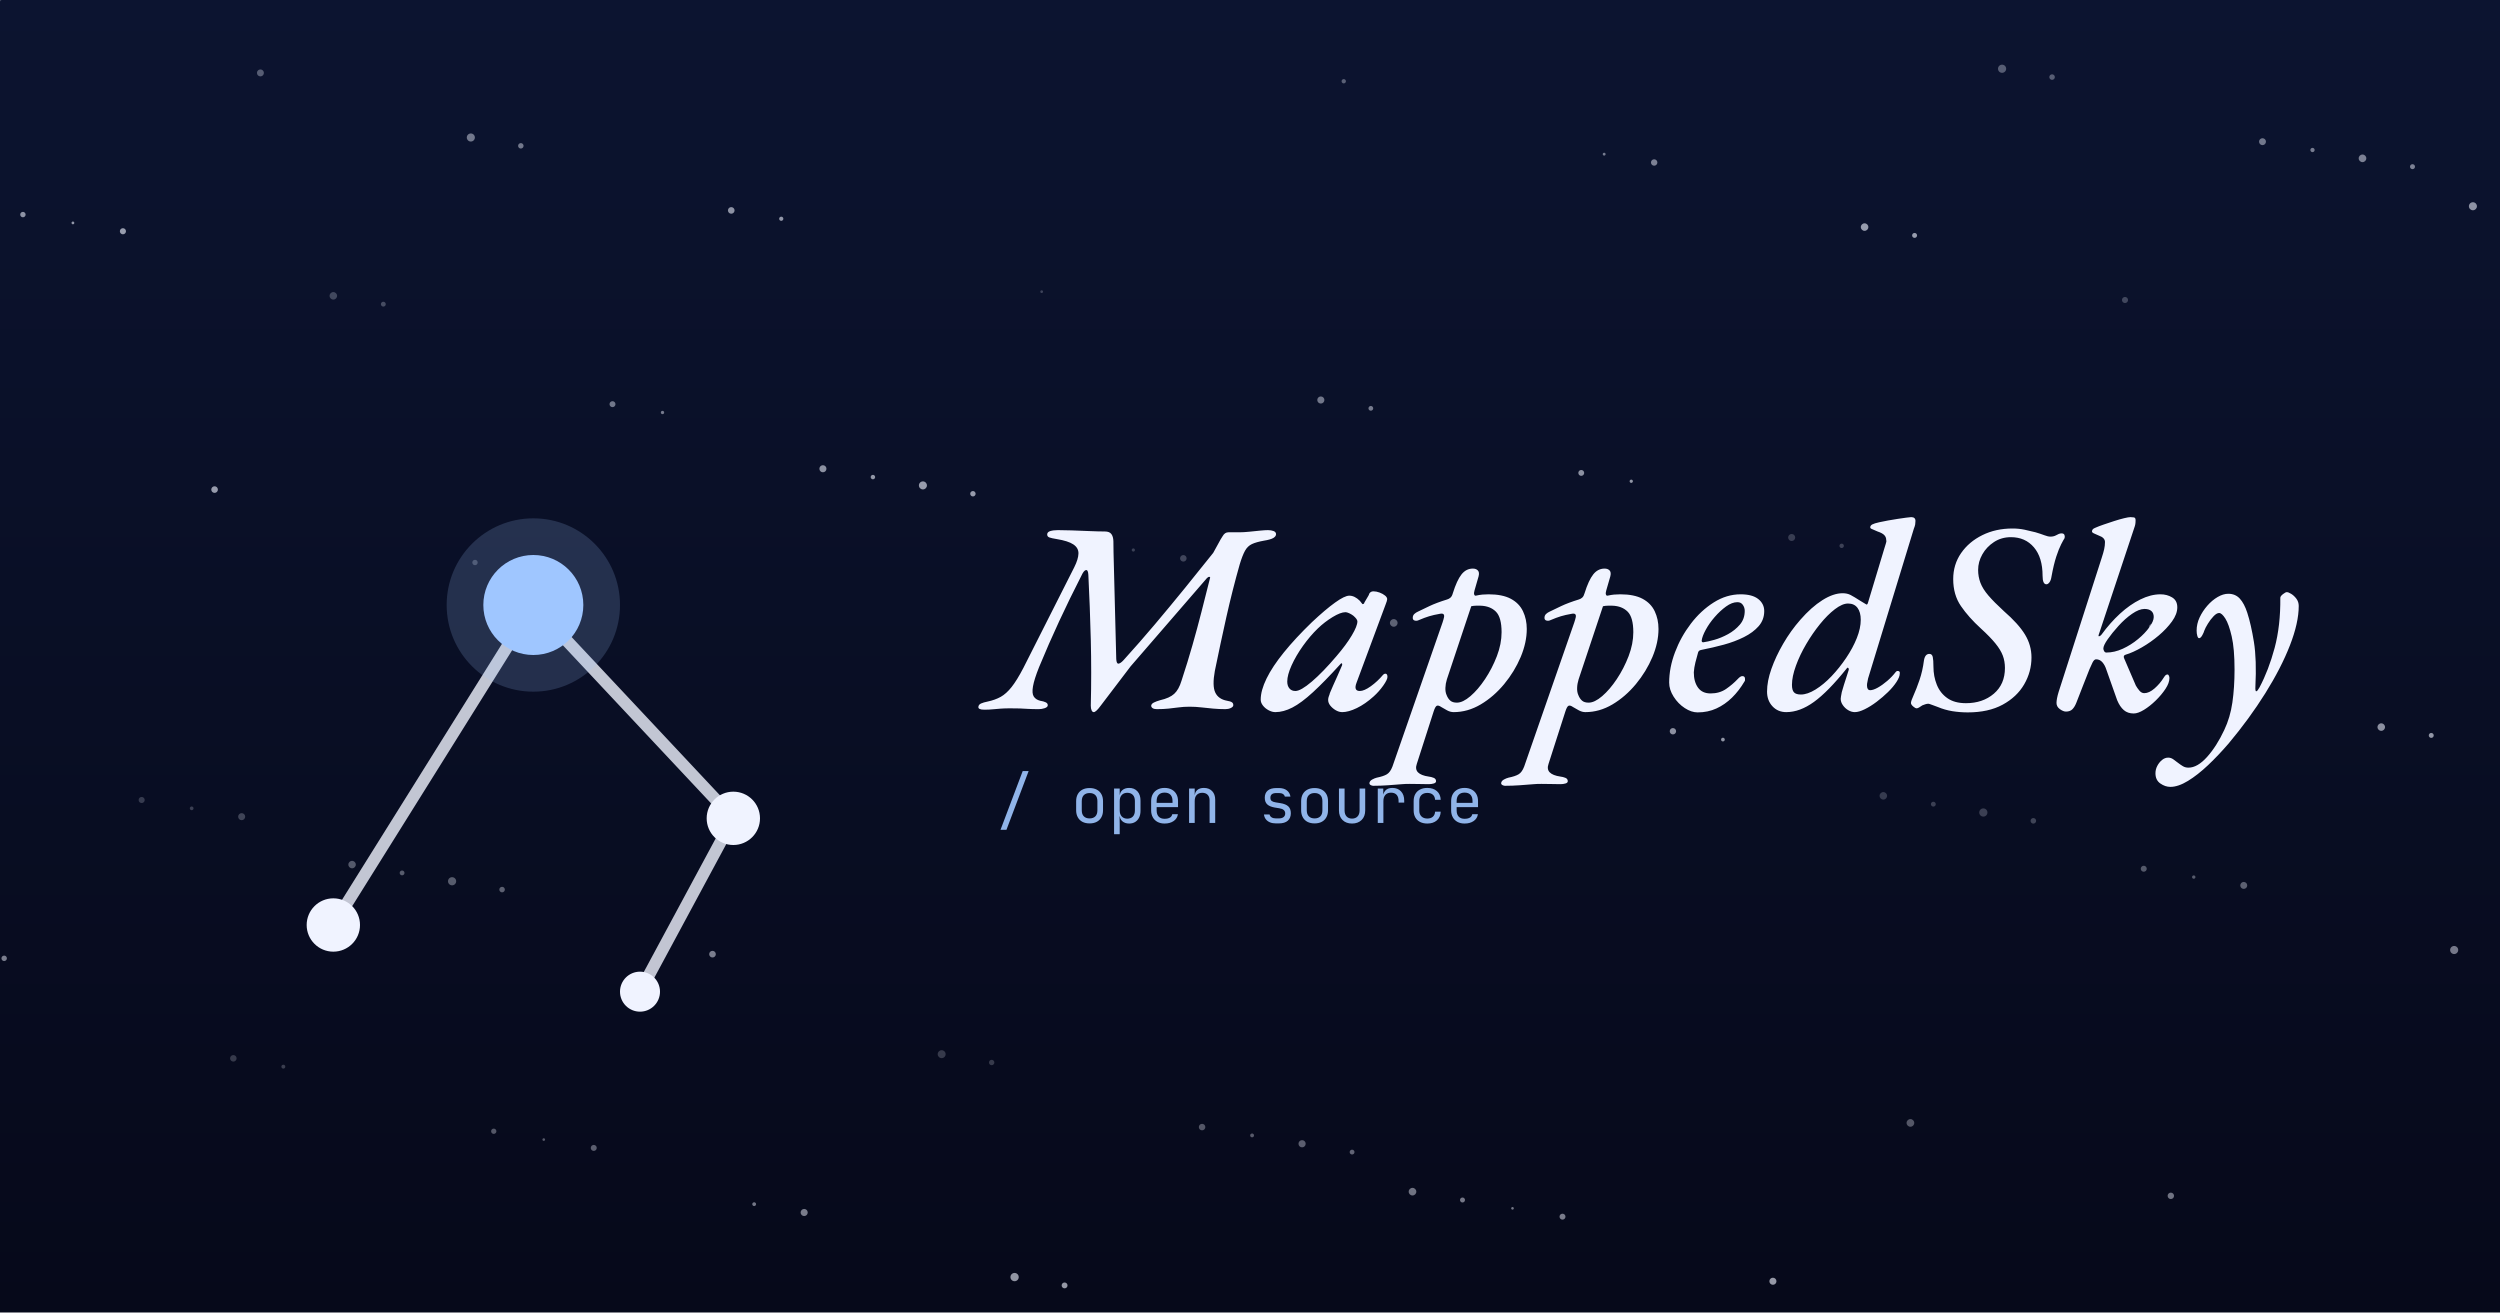
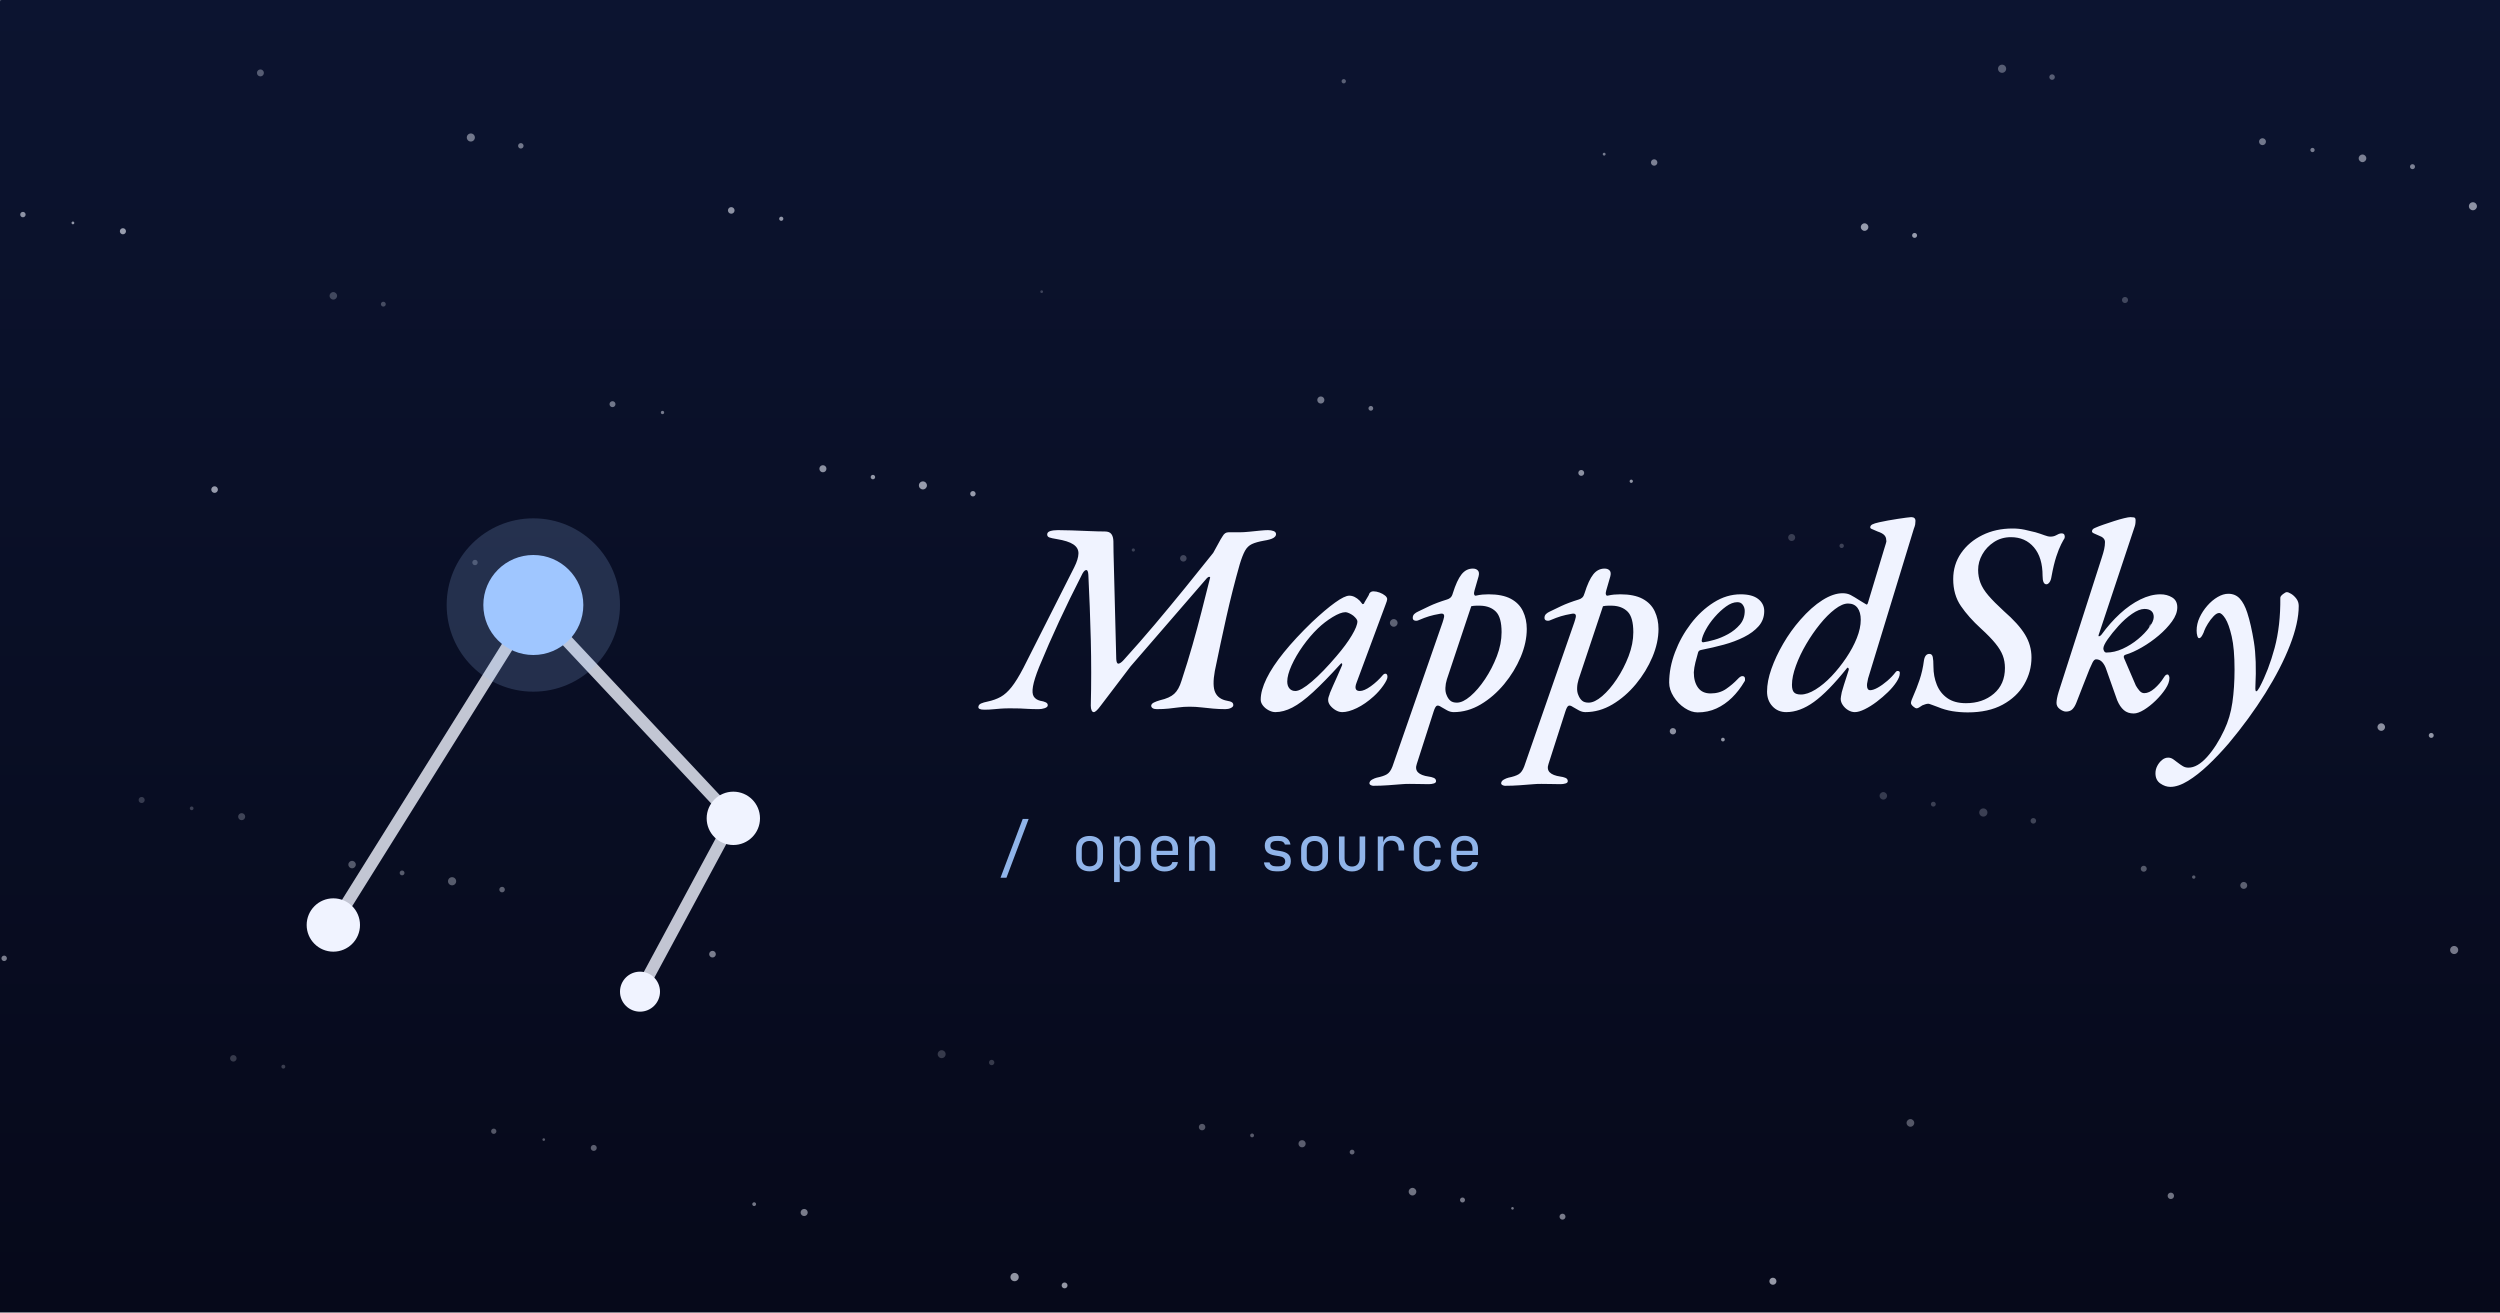
<svg xmlns="http://www.w3.org/2000/svg" viewBox="0 0 1200 630" role="img" aria-label="MappedSky">
  <defs>
    <linearGradient id="og-bg" x1="0" y1="0" x2="0" y2="1">
      <stop offset="0%" stop-color="#0c1430" />
      <stop offset="100%" stop-color="#06091a" />
    </linearGradient>
  </defs>
  <rect width="1200" height="630" fill="url(#og-bg)" />
  <circle cx="0" cy="0" r="0.60" fill="#f0f3ff" opacity="0.20" />
  <circle cx="961" cy="33" r="1.96" fill="#f0f3ff" opacity="0.33" />
  <circle cx="226" cy="66" r="1.94" fill="#f0f3ff" opacity="0.45" />
  <circle cx="1187" cy="99" r="1.93" fill="#f0f3ff" opacity="0.57" />
  <circle cx="452" cy="506" r="1.91" fill="#f0f3ff" opacity="0.20" />
  <circle cx="917" cy="539" r="1.84" fill="#f0f3ff" opacity="0.33" />
  <circle cx="678" cy="572" r="1.83" fill="#f0f3ff" opacity="0.45" />
  <circle cx="1143" cy="349" r="1.81" fill="#f0f3ff" opacity="0.57" />
  <circle cx="904" cy="382" r="1.80" fill="#f0f3ff" opacity="0.20" />
  <circle cx="169" cy="415" r="1.79" fill="#f0f3ff" opacity="0.33" />
  <circle cx="634" cy="192" r="1.71" fill="#f0f3ff" opacity="0.45" />
  <circle cx="395" cy="225" r="1.70" fill="#f0f3ff" opacity="0.57" />
  <circle cx="860" cy="258" r="1.69" fill="#f0f3ff" opacity="0.20" />
  <circle cx="125" cy="35" r="1.67" fill="#f0f3ff" opacity="0.33" />
  <circle cx="1086" cy="68" r="1.66" fill="#f0f3ff" opacity="0.45" />
  <circle cx="351" cy="101" r="1.59" fill="#f0f3ff" opacity="0.57" />
  <circle cx="112" cy="508" r="1.57" fill="#f0f3ff" opacity="0.20" />
  <circle cx="577" cy="541" r="1.56" fill="#f0f3ff" opacity="0.33" />
  <circle cx="1042" cy="574" r="1.54" fill="#f0f3ff" opacity="0.45" />
  <circle cx="803" cy="351" r="1.53" fill="#f0f3ff" opacity="0.57" />
  <circle cx="68" cy="384" r="1.46" fill="#f0f3ff" opacity="0.20" />
  <circle cx="1029" cy="417" r="1.44" fill="#f0f3ff" opacity="0.33" />
  <circle cx="294" cy="194" r="1.43" fill="#f0f3ff" opacity="0.45" />
  <circle cx="759" cy="227" r="1.41" fill="#f0f3ff" opacity="0.57" />
  <circle cx="520" cy="260" r="1.40" fill="#f0f3ff" opacity="0.20" />
  <circle cx="985" cy="37" r="1.33" fill="#f0f3ff" opacity="0.33" />
  <circle cx="250" cy="70" r="1.31" fill="#f0f3ff" opacity="0.45" />
  <circle cx="11" cy="103" r="1.30" fill="#f0f3ff" opacity="0.57" />
  <circle cx="476" cy="510" r="1.29" fill="#f0f3ff" opacity="0.20" />
  <circle cx="237" cy="543" r="1.27" fill="#f0f3ff" opacity="0.33" />
  <circle cx="702" cy="576" r="1.20" fill="#f0f3ff" opacity="0.47" />
  <circle cx="1167" cy="353" r="1.19" fill="#f0f3ff" opacity="0.59" />
  <circle cx="928" cy="386" r="1.17" fill="#f0f3ff" opacity="0.22" />
  <circle cx="193" cy="419" r="1.16" fill="#f0f3ff" opacity="0.34" />
  <circle cx="658" cy="196" r="1.14" fill="#f0f3ff" opacity="0.47" />
  <circle cx="419" cy="229" r="1.07" fill="#f0f3ff" opacity="0.59" />
  <circle cx="884" cy="262" r="1.06" fill="#f0f3ff" opacity="0.22" />
  <circle cx="645" cy="39" r="1.04" fill="#f0f3ff" opacity="0.34" />
  <circle cx="1110" cy="72" r="1.03" fill="#f0f3ff" opacity="0.47" />
  <circle cx="375" cy="105" r="1.01" fill="#f0f3ff" opacity="0.59" />
  <circle cx="136" cy="512" r="0.94" fill="#f0f3ff" opacity="0.22" />
  <circle cx="601" cy="545" r="0.93" fill="#f0f3ff" opacity="0.34" />
  <circle cx="362" cy="578" r="0.91" fill="#f0f3ff" opacity="0.47" />
  <circle cx="827" cy="355" r="0.90" fill="#f0f3ff" opacity="0.59" />
  <circle cx="92" cy="388" r="0.89" fill="#f0f3ff" opacity="0.22" />
  <circle cx="1053" cy="421" r="0.81" fill="#f0f3ff" opacity="0.34" />
  <circle cx="318" cy="198" r="0.80" fill="#f0f3ff" opacity="0.47" />
  <circle cx="783" cy="231" r="0.79" fill="#f0f3ff" opacity="0.59" />
  <circle cx="544" cy="264" r="0.77" fill="#f0f3ff" opacity="0.22" />
  <circle cx="1009" cy="297" r="0.76" fill="#f0f3ff" opacity="0.34" />
  <circle cx="770" cy="74" r="0.69" fill="#f0f3ff" opacity="0.47" />
  <circle cx="35" cy="107" r="0.67" fill="#f0f3ff" opacity="0.59" />
  <circle cx="500" cy="140" r="0.66" fill="#f0f3ff" opacity="0.22" />
  <circle cx="261" cy="547" r="0.64" fill="#f0f3ff" opacity="0.34" />
  <circle cx="726" cy="580" r="0.63" fill="#f0f3ff" opacity="0.47" />
  <circle cx="487" cy="613" r="1.99" fill="#f0f3ff" opacity="0.59" />
  <circle cx="952" cy="390" r="1.97" fill="#f0f3ff" opacity="0.22" />
  <circle cx="217" cy="423" r="1.96" fill="#f0f3ff" opacity="0.34" />
  <circle cx="1178" cy="456" r="1.94" fill="#f0f3ff" opacity="0.47" />
  <circle cx="443" cy="233" r="1.93" fill="#f0f3ff" opacity="0.61" />
  <circle cx="908" cy="266" r="1.86" fill="#f0f3ff" opacity="0.24" />
  <circle cx="669" cy="299" r="1.84" fill="#f0f3ff" opacity="0.36" />
  <circle cx="1134" cy="76" r="1.83" fill="#f0f3ff" opacity="0.49" />
  <circle cx="895" cy="109" r="1.81" fill="#f0f3ff" opacity="0.61" />
  <circle cx="160" cy="142" r="1.80" fill="#f0f3ff" opacity="0.24" />
  <circle cx="625" cy="549" r="1.73" fill="#f0f3ff" opacity="0.36" />
  <circle cx="386" cy="582" r="1.71" fill="#f0f3ff" opacity="0.49" />
  <circle cx="851" cy="615" r="1.70" fill="#f0f3ff" opacity="0.61" />
  <circle cx="116" cy="392" r="1.69" fill="#f0f3ff" opacity="0.24" />
  <circle cx="1077" cy="425" r="1.67" fill="#f0f3ff" opacity="0.36" />
  <circle cx="342" cy="458" r="1.60" fill="#f0f3ff" opacity="0.49" />
  <circle cx="103" cy="235" r="1.59" fill="#f0f3ff" opacity="0.61" />
  <circle cx="568" cy="268" r="1.57" fill="#f0f3ff" opacity="0.24" />
  <circle cx="1033" cy="301" r="1.56" fill="#f0f3ff" opacity="0.36" />
  <circle cx="794" cy="78" r="1.54" fill="#f0f3ff" opacity="0.49" />
  <circle cx="59" cy="111" r="1.47" fill="#f0f3ff" opacity="0.61" />
  <circle cx="1020" cy="144" r="1.46" fill="#f0f3ff" opacity="0.24" />
  <circle cx="285" cy="551" r="1.44" fill="#f0f3ff" opacity="0.36" />
  <circle cx="750" cy="584" r="1.43" fill="#f0f3ff" opacity="0.49" />
  <circle cx="511" cy="617" r="1.41" fill="#f0f3ff" opacity="0.61" />
  <circle cx="976" cy="394" r="1.34" fill="#f0f3ff" opacity="0.24" />
  <circle cx="241" cy="427" r="1.33" fill="#f0f3ff" opacity="0.36" />
  <circle cx="2" cy="460" r="1.31" fill="#f0f3ff" opacity="0.49" />
  <circle cx="467" cy="237" r="1.30" fill="#f0f3ff" opacity="0.61" />
  <circle cx="228" cy="270" r="1.29" fill="#f0f3ff" opacity="0.24" />
  <circle cx="693" cy="303" r="1.21" fill="#f0f3ff" opacity="0.36" />
  <circle cx="1158" cy="80" r="1.20" fill="#f0f3ff" opacity="0.49" />
  <circle cx="919" cy="113" r="1.19" fill="#f0f3ff" opacity="0.61" />
  <circle cx="184" cy="146" r="1.17" fill="#f0f3ff" opacity="0.26" />
  <circle cx="649" cy="553" r="1.16" fill="#f0f3ff" opacity="0.39" />
  <g transform="translate(96, 220) scale(3.2)">
    <g transform="">
      <g stroke="#f0f3ffcc" stroke-width="1.8" stroke-linecap="round" fill="none">
        <line x1="20" y1="70" x2="50" y2="22" />
        <line x1="50" y1="22" x2="80" y2="54" />
        <line x1="80" y1="54" x2="66" y2="80" />
      </g>
      <circle cx="20" cy="70" r="4" fill="#f0f3ff" />
      <circle cx="50" cy="22" r="7.5" fill="#9fc6ff" />
      <circle cx="80" cy="54" r="4" fill="#f0f3ff" />
      <circle cx="66" cy="80" r="3" fill="#f0f3ff" />
    </g>
    <circle cx="50" cy="22" r="13" fill="#9fc6ff" opacity="0.18" />
  </g>
  <path d="M525.01 341.82Q524.36 341.82 523.97 340.98Q523.58 340.13 523.58 338.7Q523.97 322.84 523.58 307.17Q523.19 291.51 522.41 275.91Q522.28 273.44 521.24 273.63Q520.2 273.83 519.03 276.43Q513.44 287.35 508.37 298.27Q503.3 309.19 498.75 320.24Q496.41 326.09 495.83 329.47Q495.24 332.85 496.22 334.35Q497.19 335.84 499.27 336.36Q500.96 336.62 502 337.14Q503.04 337.66 502.91 338.7Q502.78 339.48 501.41 339.94Q500.05 340.39 498.62 340.39Q495.37 340.39 493.36 340.26Q491.34 340.13 489.52 340.06Q487.7 340 484.84 340Q482.37 340 480.49 340.13Q478.6 340.26 476.72 340.45Q474.83 340.65 472.49 340.65Q469.37 340.65 469.63 339.22Q469.76 338.18 470.93 337.66Q472.1 337.14 474.05 336.75Q477.69 335.97 480.36 334.48Q483.02 332.98 485.55 329.8Q488.09 326.61 491.21 320.63L515.65 272.27Q517.6 268.37 517.66 265.7Q517.73 263.04 515.26 261.35Q512.79 259.66 507.2 258.75Q504.73 258.36 503.69 257.97Q502.65 257.58 502.65 256.54Q502.65 255.37 504.14 254.91Q505.64 254.46 507.85 254.46Q510.19 254.46 514.35 254.59Q518.51 254.72 522.93 254.92Q527.35 255.11 530.34 255.11Q532.55 255.11 533.46 256.35Q534.37 257.58 534.43 259.79Q534.5 262 534.5 265.38L535.8 316.34Q535.93 318.68 536.9 318.55Q537.88 318.42 539.31 316.86Q546.98 308.41 554.33 299.7Q561.67 290.99 568.75 282.28Q575.84 273.57 582.34 265.38Q583.9 262.65 584.88 260.76Q585.85 258.88 586.89 257.32Q587.93 255.5 589.62 255.5H594.95Q596.9 255.5 599.5 255.24Q602.1 254.98 604.63 254.72Q607.17 254.46 608.6 254.46Q610.16 254.46 611.33 254.91Q612.5 255.37 612.5 256.41Q612.5 257.45 611.2 258.23Q609.9 259.01 606.65 259.53Q603.01 260.18 600.93 261.15Q598.85 262.13 597.62 264.34Q596.38 266.55 595.08 270.84Q591.57 283.19 588.64 296.25Q585.72 309.32 583.12 322.06Q581.82 329.21 583.32 332.39Q584.81 335.58 588.97 336.36Q590.66 336.62 591.38 337.14Q592.09 337.66 591.96 338.7Q591.83 339.35 590.73 339.87Q589.62 340.39 588.19 340.39Q585.2 340.39 582.34 340.13Q579.48 339.87 576.68 339.55Q573.89 339.22 571.03 339.22Q568.17 339.22 565.76 339.55Q563.36 339.87 560.89 340.13Q558.42 340.39 555.3 340.39Q554 340.39 553.29 339.94Q552.57 339.48 552.57 338.7Q552.7 337.79 553.87 337.21Q555.04 336.62 556.86 336.1Q561.41 335.06 563.62 333.04Q565.83 331.03 567.13 326.74Q570.12 317.64 572.39 309.64Q574.67 301.65 576.68 293.78Q578.7 285.92 580.78 277.6Q581.04 276.95 580.52 276.88Q580 276.82 579.35 277.47L542.69 319.85L528.26 338.83Q527.22 340.26 526.38 341.04Q525.53 341.82 525.01 341.82ZM612.16 341.82Q610.6 341.82 608.91 340.91Q607.22 340 606.18 338.63Q605.14 337.27 605.14 335.84Q605.14 331.42 607.94 325.7Q610.73 319.98 616.26 313.15Q621.78 306.33 629.71 298.66Q636.21 292.55 640.83 289.24Q645.44 285.92 647.65 285.92Q650.25 285.92 652.72 288.39Q654.15 290.21 654.09 290.08Q654.02 289.95 654.15 289.95Q654.41 289.95 654.61 289.82Q654.8 289.69 654.93 289.17Q656.49 286.57 656.88 285.86Q657.27 285.14 657.14 285.14Q657.79 283.84 659.22 283.84Q660.65 283.84 662.21 284.42Q663.77 285.01 664.81 285.86Q665.85 286.7 665.85 287.61Q665.85 288.26 665.07 290.21L651.16 327.65Q649.6 331.68 652.72 331.68Q654.8 331.68 657.99 329.4Q661.17 327.13 663.9 323.88Q664.16 323.62 664.42 323.49Q664.68 323.36 664.94 323.36Q665.46 323.36 665.72 323.75Q665.98 324.14 665.98 324.92Q665.98 326.22 663.97 329.08Q661.95 331.94 659.35 334.28Q655.32 337.92 651.29 339.87Q647.26 341.82 644.27 341.82Q642.71 341.82 641.15 340.91Q639.59 340 638.55 338.7Q637.51 337.4 637.51 335.97Q637.51 334.8 638.29 332.98Q638.03 333.5 638.49 332.33Q638.94 331.16 639.92 329.01Q640.89 326.87 641.93 324.53Q642.97 322.19 643.75 320.37Q644.4 319.2 644.21 318.62Q644.01 318.03 643.36 318.81Q635.82 327.13 630.23 332.26Q624.64 337.4 620.35 339.61Q616.06 341.82 612.16 341.82ZM621.78 331.68Q624.38 331.68 629.71 327.13Q635.04 322.58 641.54 314.91Q646.22 309.45 648.88 304.97Q651.55 300.48 651.55 298.27Q651.55 297.23 649.6 295.54Q648.56 294.76 647.52 294.31Q646.48 293.85 645.83 293.85Q643.49 293.85 639.65 296.19Q635.82 298.53 632.57 301.65Q628.8 305.29 625.42 310.03Q622.04 314.78 619.96 319.39Q617.88 324.01 617.88 327.13Q617.88 329.21 618.92 330.44Q619.96 331.68 621.78 331.68ZM659.14 377.18Q658.62 377.18 657.97 376.86Q657.32 376.53 657.32 375.88Q657.45 374.84 658.62 374.19Q659.79 373.54 660.83 373.28Q664.08 372.63 665.71 371.65Q667.33 370.68 668.37 367.95L692.42 298.79Q692.94 297.23 693.13 296.25Q693.33 295.28 692.88 294.82Q692.42 294.37 691.12 294.63Q688.13 295.15 685.99 295.8Q683.84 296.45 681.11 297.62Q680.07 298.14 679.1 297.88Q678.12 297.62 678.12 296.58Q678.12 295.41 678.9 294.69Q679.68 293.98 680.59 293.59Q682.67 292.55 686.12 290.93Q689.56 289.3 694.63 287.74Q695.54 287.48 696.26 286.83Q696.97 286.18 697.36 284.75Q699.31 278.51 701.52 275.72Q703.73 272.92 706.98 272.92Q708.54 272.92 709.38 273.83Q710.23 274.74 709.71 276.69L707.76 283.45Q707.37 284.75 707.63 285.4Q707.89 286.05 708.41 285.92Q710.1 285.53 711.53 285.4Q712.96 285.27 714.52 285.27Q721.15 285.27 725.18 287.41Q729.21 289.56 731.03 293.39Q732.85 297.23 732.85 301.91Q732.85 308.41 729.93 315.37Q727 322.32 722 328.37Q716.99 334.41 710.75 338.12Q704.51 341.82 697.75 341.82Q696.19 341.82 694.63 340.98Q693.07 340.13 691.77 339.35Q690.47 338.44 689.69 338.76Q688.91 339.09 688.13 341.56L680.07 366.65Q679.16 369.25 680.66 370.75Q682.15 372.24 685.79 372.76Q686.96 372.89 688.13 373.35Q689.3 373.8 689.3 374.97Q689.3 375.75 688.2 376.07Q687.09 376.4 685.79 376.4Q683.84 376.4 681.37 376.33Q678.9 376.27 676.69 376.27Q674.48 376.27 673.05 376.4Q669.8 376.66 666.29 376.92Q662.78 377.18 659.14 377.18ZM699.31 337.27Q702.17 337.27 705.81 334.15Q709.45 331.03 712.83 325.96Q716.21 320.89 718.49 314.98Q720.76 309.06 720.76 303.47Q720.76 296.32 718.03 293.59Q715.3 290.86 710.62 290.73Q709.58 290.73 708.54 290.73Q707.5 290.73 706.2 290.99L694.5 326.09Q693.85 328.17 693.79 330.19Q693.72 332.2 694.37 333.63Q695.02 335.32 696.13 336.29Q697.23 337.27 699.31 337.27ZM722.37 377.18Q721.85 377.18 721.2 376.86Q720.55 376.53 720.55 375.88Q720.68 374.84 721.85 374.19Q723.02 373.54 724.06 373.28Q727.31 372.63 728.94 371.65Q730.56 370.68 731.6 367.95L755.65 298.79Q756.17 297.23 756.37 296.25Q756.56 295.28 756.11 294.82Q755.65 294.37 754.35 294.63Q751.36 295.15 749.22 295.8Q747.07 296.45 744.34 297.62Q743.3 298.14 742.33 297.88Q741.35 297.62 741.35 296.58Q741.35 295.41 742.13 294.69Q742.91 293.98 743.82 293.59Q745.9 292.55 749.35 290.93Q752.79 289.3 757.86 287.74Q758.77 287.48 759.49 286.83Q760.2 286.18 760.59 284.75Q762.54 278.51 764.75 275.72Q766.96 272.92 770.21 272.92Q771.77 272.92 772.62 273.83Q773.46 274.74 772.94 276.69L770.99 283.45Q770.6 284.75 770.86 285.4Q771.12 286.05 771.64 285.92Q773.33 285.53 774.76 285.4Q776.19 285.27 777.75 285.27Q784.38 285.27 788.41 287.41Q792.44 289.56 794.26 293.39Q796.08 297.23 796.08 301.91Q796.08 308.41 793.16 315.37Q790.23 322.32 785.23 328.37Q780.22 334.41 773.98 338.12Q767.74 341.82 760.98 341.82Q759.42 341.82 757.86 340.98Q756.3 340.13 755 339.35Q753.7 338.44 752.92 338.76Q752.14 339.09 751.36 341.56L743.3 366.65Q742.39 369.25 743.89 370.75Q745.38 372.24 749.02 372.76Q750.19 372.89 751.36 373.35Q752.53 373.8 752.53 374.97Q752.53 375.75 751.43 376.07Q750.32 376.4 749.02 376.4Q747.07 376.4 744.6 376.33Q742.13 376.27 739.92 376.27Q737.71 376.27 736.28 376.4Q733.03 376.66 729.52 376.92Q726.01 377.18 722.37 377.18ZM762.54 337.27Q765.4 337.27 769.04 334.15Q772.68 331.03 776.06 325.96Q779.44 320.89 781.72 314.98Q783.99 309.06 783.99 303.47Q783.99 296.32 781.26 293.59Q778.53 290.86 773.85 290.73Q772.81 290.73 771.77 290.73Q770.73 290.73 769.43 290.99L757.73 326.09Q757.08 328.17 757.02 330.19Q756.95 332.2 757.6 333.63Q758.25 335.32 759.36 336.29Q760.46 337.27 762.54 337.27ZM814.85 341.95Q811.86 341.95 808.68 339.87Q805.49 337.79 803.35 334.41Q801.2 331.03 801.2 327.65Q801.2 320.5 804 313.09Q806.79 305.68 811.6 299.38Q816.41 293.07 822.59 289.17Q828.76 285.27 835.52 285.27Q841.11 285.27 843.97 287.54Q846.83 289.82 846.83 293.33Q846.83 297.49 844.17 300.55Q841.5 303.6 837.08 305.81Q832.66 308.02 827.4 309.45Q822.13 310.88 816.8 311.92Q816.15 312.05 815.76 312.25Q815.37 312.44 815.11 313.09Q814.46 315.3 813.81 317.9Q813.16 320.5 813.03 322.71Q813.03 327.26 815.05 330.06Q817.06 332.85 821.09 332.85Q825.38 332.85 828.5 330.71Q831.62 328.56 834.09 325.96Q835.39 324.53 836.3 324.53Q837.6 324.53 837.6 325.83Q837.6 326.09 837.6 326.48Q837.6 326.87 837.34 327.13Q834.74 331.55 831.36 334.87Q827.98 338.18 823.89 340.06Q819.79 341.95 814.85 341.95ZM817.71 308.28Q819.66 308.02 822.91 307.11Q826.16 306.2 829.48 304.38Q832.79 302.56 835.13 299.83Q837.47 297.1 837.47 293.2Q837.47 291.64 836.56 290.34Q835.65 289.04 833.96 289.04Q831.36 289.04 828.5 291.12Q825.64 293.2 823.04 296.19Q820.44 299.18 818.75 302.3Q817.06 305.42 816.8 307.5Q816.8 308.41 817.71 308.28ZM857.41 341.82Q853.38 341.82 850.78 339.02Q848.18 336.23 848.18 331.94Q848.18 327 850.26 321.09Q852.34 315.17 855.92 309Q859.49 302.82 864.17 297.49Q869.5 291.38 874.77 288.06Q880.03 284.75 884.45 284.75Q886.66 284.75 888.29 285.6Q889.91 286.44 893.16 288.52Q895.24 289.82 895.63 290.01Q896.02 290.21 895.89 290.21Q896.41 290.21 896.67 289.17L904.47 263.3Q904.99 261.74 905.19 260.96Q905.38 260.18 905.45 259.99Q905.51 259.79 905.45 259.59Q905.38 259.4 905.38 259.14Q905.38 257.84 904.47 256.87Q903.56 255.89 901.22 255.11Q898.75 254.07 898.23 253.81Q897.71 253.55 897.71 253.16Q897.71 252.25 898.69 251.73Q899.66 251.21 902 250.69Q903.82 250.3 906.23 249.84Q908.63 249.39 910.91 249.06Q913.18 248.74 914.94 248.48Q916.69 248.22 917.34 248.22Q919.42 248.22 919.42 250.04Q919.42 250.95 919.29 251.73Q919.16 252.51 918.64 253.81L896.67 325.7Q896.54 326.61 896.35 327.39Q896.15 328.17 896.15 328.95Q896.15 331.29 897.71 331.29Q899.14 331.29 901.35 330.06Q903.56 328.82 905.9 326.81Q908.24 324.79 909.93 322.58Q910.32 322.19 910.45 322.12Q910.58 322.06 910.84 322.06Q912.14 322.06 911.88 323.36Q911.88 324.92 910.32 327.33Q908.76 329.73 906.23 332.2Q903.69 334.67 900.77 336.88Q897.84 339.09 895.05 340.45Q892.25 341.82 890.3 341.82Q888.74 341.82 887.18 340.91Q885.62 340 884.58 338.5Q883.54 337.01 883.54 335.45Q883.54 334.8 884.06 332.2Q884.45 330.77 885.1 328.69Q885.75 326.61 886.4 324.66Q887.05 322.71 887.31 321.8Q887.57 320.89 887.31 321.93Q887.57 321.02 887.18 320.63Q886.79 320.24 886.4 320.89Q877.43 332.07 870.67 336.94Q863.91 341.82 857.41 341.82ZM864.43 333.37Q867.55 333.37 871.45 330.97Q875.35 328.56 879.12 324.6Q882.89 320.63 886.14 315.82Q889.39 311.01 891.28 306.26Q893.16 301.52 893.16 297.49Q893.16 293.85 891.6 291.77Q890.04 289.69 887.05 289.69Q884.32 289.69 880.75 292.42Q877.17 295.15 873.6 299.57Q870.02 303.99 866.97 309.19Q863.91 314.39 862.03 319.59Q860.14 324.79 860.14 328.69Q860.14 331.29 861.12 332.33Q862.09 333.37 864.43 333.37ZM944.56 341.95Q940.79 341.95 937.15 341.37Q933.51 340.78 930.13 339.35Q928.31 338.7 927.14 338.25Q925.97 337.79 925.58 337.79Q924.93 337.79 924.15 338.05Q923.37 338.31 922.72 338.57Q921.94 339.09 921.23 339.54Q920.51 340 919.99 340Q919.34 340 918.3 339.09Q917.26 338.18 917.26 337.4Q917.26 336.49 918.56 333.63Q919.86 330.77 921.36 326.41Q922.85 322.06 923.5 316.99Q924.02 313.87 926.1 313.87Q927.4 313.87 927.73 315.37Q928.05 316.86 928.05 319.98Q928.05 324.66 929.68 328.69Q931.3 332.72 934.75 335.12Q938.19 337.53 943.65 337.53Q951.71 337.53 957.04 332.98Q962.37 328.43 962.37 320.63Q962.37 317.38 961.33 314.65Q960.29 311.92 957.82 308.87Q955.35 305.81 950.8 301.65Q944.95 296.32 941.25 290.92Q937.54 285.53 937.54 277.99Q937.54 270.97 941.31 265.51Q945.08 260.05 951.52 256.87Q957.95 253.68 966.01 253.68Q969 253.68 971.8 254.26Q974.59 254.85 977.06 255.5Q979.66 256.28 981.35 256.93Q983.04 257.58 984.21 257.58Q985.77 257.58 986.94 256.93Q987.59 256.54 988.24 256.28Q988.89 256.02 989.54 256.02Q990.71 256.02 990.97 256.87Q991.23 257.71 990.97 258.36Q990.45 259.14 989.35 261.28Q988.24 263.43 987 267.2Q985.77 270.97 984.73 276.69Q984.47 278.51 983.76 279.49Q983.04 280.46 982.26 280.46Q981.35 280.46 980.89 279.42Q980.44 278.38 980.44 276.43Q980.44 267.59 976.28 262.72Q972.12 257.84 965.23 257.84Q960.68 257.84 957.11 260.18Q953.53 262.52 951.52 266.1Q949.5 269.67 949.5 273.57Q949.5 276.82 950.61 279.75Q951.71 282.67 954.44 285.86Q957.17 289.04 961.85 293.33Q968.87 299.44 971.99 304.57Q975.11 309.71 975.11 315.56Q975.11 322.45 971.6 328.5Q968.09 334.54 961.27 338.25Q954.44 341.95 944.56 341.95ZM1024.17 342.47Q1021.31 342.47 1019.43 340.85Q1017.54 339.22 1016.24 336.1L1011.04 321.41Q1010.39 319.33 1009.16 317.9Q1007.92 316.47 1006.1 316.47Q1005.19 316.47 1004.41 318.03Q1003.63 319.59 1002.98 321.15Q1002.46 322.45 1001.62 324.6Q1000.77 326.74 999.8 329.21Q998.82 331.68 997.98 333.89Q997.13 336.1 996.61 337.4Q995.83 339.35 994.73 340.46Q993.62 341.56 991.67 341.56Q990.37 341.56 988.75 340.39Q987.12 339.22 987.12 337.4Q987.12 336.49 987.38 335.12Q987.64 333.76 988.16 332.07L1008.83 267.72Q1009.61 265.38 1010 263.62Q1010.39 261.87 1010.39 260.18Q1010.39 258.1 1007.4 257.06Q1006.23 256.54 1005.19 256.08Q1004.15 255.63 1004.15 255.11Q1004.15 254.59 1004.48 254.13Q1004.8 253.68 1005.84 253.29Q1007.27 252.64 1009.74 251.79Q1012.21 250.95 1014.81 250.1Q1017.41 249.26 1019.56 248.74Q1021.7 248.22 1022.61 248.22Q1023.39 248.22 1024.24 248.35Q1025.08 248.48 1025.08 249.65Q1025.08 250.82 1024.95 251.6Q1024.82 252.38 1024.43 253.42L1007.53 304.25Q1007.01 305.55 1007.6 305.42Q1008.18 305.29 1008.7 304.64Q1012.86 298.92 1017.61 294.56Q1022.35 290.21 1027.36 287.74Q1032.36 285.27 1037.04 285.27Q1040.16 285.27 1042.63 286.76Q1045.1 288.26 1045.1 291.51Q1045.1 294.76 1042.57 298.27Q1040.03 301.78 1036.2 305.03Q1032.36 308.28 1028.07 310.75Q1023.78 313.22 1020.27 314.26Q1018.97 314.65 1019.62 316.08L1025.21 329.08Q1025.86 330.25 1026.9 331.49Q1027.94 332.72 1029.24 332.72Q1031.58 332.72 1034.18 330.45Q1036.78 328.17 1038.47 325.44Q1039.12 324.4 1039.51 324.07Q1039.9 323.75 1040.42 323.75Q1040.81 323.75 1041.07 324.34Q1041.33 324.92 1041.33 325.44Q1041.33 327.78 1039.45 330.64Q1037.56 333.5 1034.77 336.23Q1031.97 338.96 1029.11 340.72Q1026.25 342.47 1024.17 342.47ZM1011.04 313.22Q1014.94 313.22 1018.91 311.4Q1022.87 309.58 1026.25 306.78Q1029.63 303.99 1031.71 301.06Q1033.79 298.14 1033.79 296.19Q1033.79 294.24 1032.62 293.26Q1031.45 292.29 1029.37 292.29Q1026.77 292.29 1023.39 294.63Q1020.01 296.97 1016.89 300.42Q1013.77 303.86 1011.69 306.85Q1009.61 309.84 1009.61 311.27Q1009.61 311.92 1010 312.57Q1010.39 313.22 1011.04 313.22ZM1041.77 377.7Q1039.3 377.7 1036.96 376.07Q1034.62 374.45 1034.62 371.2Q1034.62 369.25 1035.53 367.56Q1036.44 365.87 1037.81 364.76Q1039.17 363.66 1040.73 363.66Q1042.03 363.66 1043.14 364.44Q1044.24 365.22 1045.41 366.13Q1046.58 367.04 1047.75 367.75Q1048.92 368.47 1050.48 368.47Q1054.77 368.47 1059.39 363.34Q1064 358.2 1067.64 350.4Q1070.5 344.42 1071.54 337.21Q1072.58 329.99 1072.58 321.41Q1072.58 311.4 1071.22 305.49Q1069.85 299.57 1068.16 296.9Q1066.47 294.24 1065.17 294.24Q1064 294.24 1062.51 295.8Q1061.01 297.36 1059.78 299.38Q1058.54 301.39 1058.02 302.82Q1057.89 303.47 1057.11 304.9Q1056.33 306.33 1055.55 306.33Q1055.03 306.33 1054.71 305.23Q1054.38 304.12 1054.38 302.69Q1054.38 299.44 1055.81 296.38Q1057.24 293.33 1059.52 290.73Q1061.79 288.13 1064.46 286.57Q1067.12 285.01 1069.59 285.01Q1072.97 285.01 1075.12 287.35Q1077.26 289.69 1078.69 294.11Q1080.51 299.7 1081.88 308.15Q1083.24 316.6 1082.59 329.6Q1082.46 331.94 1083.05 331.81Q1083.63 331.68 1084.54 329.99Q1088.96 321.67 1091.82 311.01Q1094.68 300.35 1094.55 286.96Q1094.55 286.18 1095.79 285.21Q1097.02 284.23 1097.67 284.23Q1098.45 284.23 1099.82 285.08Q1101.18 285.92 1102.29 287.41Q1103.39 288.91 1103.39 290.86Q1103.39 298.92 1099.17 309.77Q1094.94 320.63 1087.34 332.78Q1079.73 344.94 1069.72 356.9Q1064.91 362.49 1059.91 367.24Q1054.9 371.98 1050.22 374.84Q1045.54 377.7 1041.77 377.7Z" fill="#f0f3ff" />
-   <path d="M480.25 398.3 490.9 370.1H493.75L483.1 398.3ZM523 395.24Q521.02 395.24 519.58 394.49Q518.14 393.74 517.35 392.31Q516.55 390.89 516.55 388.94V384.56Q516.55 382.58 517.35 381.17Q518.14 379.76 519.58 379.01Q521.02 378.26 523 378.26Q524.98 378.26 526.42 379.01Q527.86 379.76 528.65 381.17Q529.45 382.58 529.45 384.53V388.94Q529.45 390.89 528.65 392.31Q527.86 393.74 526.42 394.49Q524.98 395.24 523 395.24ZM523 392.84Q524.77 392.84 525.76 391.85Q526.75 390.86 526.75 388.94V384.56Q526.75 382.64 525.76 381.65Q524.77 380.66 523 380.66Q521.26 380.66 520.25 381.65Q519.25 382.64 519.25 384.56V388.94Q519.25 390.86 520.25 391.85Q521.26 392.84 523 392.84ZM534.76 400.4V378.5H537.46V381.65H538L537.46 382.28Q537.46 380.39 538.71 379.29Q539.95 378.2 541.99 378.2Q544.48 378.2 545.97 379.84Q547.45 381.47 547.45 384.32V389.15Q547.45 391.04 546.78 392.42Q546.1 393.8 544.88 394.55Q543.67 395.3 541.99 395.3Q539.98 395.3 538.72 394.19Q537.46 393.08 537.46 391.22L538 391.85H537.4L537.46 395.6V400.4ZM541.09 392.96Q542.8 392.96 543.77 391.94Q544.75 390.92 544.75 389V384.5Q544.75 382.58 543.77 381.56Q542.8 380.54 541.09 380.54Q539.44 380.54 538.45 381.59Q537.46 382.64 537.46 384.5V389Q537.46 390.86 538.45 391.91Q539.44 392.96 541.09 392.96ZM559 395.3Q557.05 395.3 555.6 394.52Q554.14 393.74 553.35 392.31Q552.55 390.89 552.55 389V384.5Q552.55 382.58 553.35 381.17Q554.14 379.76 555.6 378.98Q557.05 378.2 559 378.2Q560.95 378.2 562.4 378.98Q563.86 379.76 564.65 381.17Q565.45 382.58 565.45 384.5V387.41H555.19V389Q555.19 390.95 556.18 391.99Q557.17 393.02 559 393.02Q560.56 393.02 561.52 392.47Q562.48 391.91 562.69 390.8H565.39Q565.12 392.87 563.37 394.09Q561.61 395.3 559 395.3ZM562.81 385.61V384.5Q562.81 382.55 561.84 381.5Q560.86 380.45 559 380.45Q557.17 380.45 556.18 381.5Q555.19 382.55 555.19 384.5V385.37H563.02ZM570.76 395V378.5H573.46V381.65H574.03L573.46 382.28Q573.46 380.33 574.63 379.26Q575.8 378.2 577.87 378.2Q580.36 378.2 581.83 379.73Q583.3 381.26 583.3 383.9V395H580.6V384.2Q580.6 382.43 579.65 381.49Q578.71 380.54 577.09 380.54Q575.41 380.54 574.43 381.56Q573.46 382.58 573.46 384.5V395ZM612.49 395.24Q610.81 395.24 609.57 394.72Q608.32 394.19 607.59 393.23Q606.85 392.27 606.7 390.95H609.4Q609.58 391.82 610.38 392.33Q611.17 392.84 612.49 392.84H613.75Q615.34 392.84 616.12 392.19Q616.9 391.55 616.9 390.47Q616.9 389.42 616.19 388.81Q615.49 388.19 614.11 387.98L611.89 387.62Q609.46 387.2 608.28 386.11Q607.09 385.01 607.09 382.91Q607.09 380.69 608.5 379.48Q609.91 378.26 612.73 378.26H613.87Q616.24 378.26 617.68 379.37Q619.12 380.48 619.42 382.37H616.72Q616.54 381.59 615.82 381.12Q615.1 380.66 613.87 380.66H612.73Q611.2 380.66 610.5 381.23Q609.79 381.8 609.79 382.94Q609.79 383.96 610.39 384.44Q610.99 384.92 612.28 385.13L614.5 385.49Q617.17 385.91 618.38 387.05Q619.6 388.19 619.6 390.35Q619.6 392.63 618.14 393.94Q616.69 395.24 613.75 395.24ZM631 395.24Q629.02 395.24 627.58 394.49Q626.14 393.74 625.35 392.31Q624.55 390.89 624.55 388.94V384.56Q624.55 382.58 625.35 381.17Q626.14 379.76 627.58 379.01Q629.02 378.26 631 378.26Q632.98 378.26 634.42 379.01Q635.86 379.76 636.65 381.17Q637.45 382.58 637.45 384.53V388.94Q637.45 390.89 636.65 392.31Q635.86 393.74 634.42 394.49Q632.98 395.24 631 395.24ZM631 392.84Q632.77 392.84 633.76 391.85Q634.75 390.86 634.75 388.94V384.56Q634.75 382.64 633.76 381.65Q632.77 380.66 631 380.66Q629.26 380.66 628.25 381.65Q627.25 382.64 627.25 384.56V388.94Q627.25 390.86 628.25 391.85Q629.26 392.84 631 392.84ZM648.97 395.3Q646.12 395.3 644.41 393.61Q642.7 391.91 642.7 389V378.5H645.4V389Q645.4 390.86 646.36 391.89Q647.32 392.93 648.97 392.93Q650.65 392.93 651.62 391.89Q652.6 390.86 652.6 389V378.5H655.3V389Q655.3 391.91 653.56 393.61Q651.82 395.3 648.97 395.3ZM661.33 395V378.5H663.97V381.65H664.6L663.73 383.6Q663.73 380.93 664.88 379.56Q666.04 378.2 668.32 378.2Q670.93 378.2 672.47 379.84Q674.02 381.47 674.02 384.26V385.25H671.32V384.5Q671.32 382.55 670.38 381.51Q669.43 380.48 667.69 380.48Q665.98 380.48 665 381.53Q664.03 382.58 664.03 384.5V395ZM685.12 395.3Q683.14 395.3 681.65 394.55Q680.17 393.8 679.36 392.38Q678.55 390.95 678.55 389V384.5Q678.55 382.52 679.36 381.11Q680.17 379.7 681.65 378.95Q683.14 378.2 685.12 378.2Q687.97 378.2 689.71 379.73Q691.45 381.26 691.54 383.9H688.84Q688.75 382.31 687.77 381.46Q686.8 380.6 685.12 380.6Q683.35 380.6 682.3 381.61Q681.25 382.61 681.25 384.47V389Q681.25 390.86 682.3 391.88Q683.35 392.9 685.12 392.9Q686.8 392.9 687.77 392.03Q688.75 391.16 688.84 389.6H691.54Q691.45 392.24 689.71 393.77Q687.97 395.3 685.12 395.3ZM703 395.3Q701.05 395.3 699.6 394.52Q698.14 393.74 697.35 392.31Q696.55 390.89 696.55 389V384.5Q696.55 382.58 697.35 381.17Q698.14 379.76 699.6 378.98Q701.05 378.2 703 378.2Q704.95 378.2 706.4 378.98Q707.86 379.76 708.65 381.17Q709.45 382.58 709.45 384.5V387.41H699.19V389Q699.19 390.95 700.18 391.99Q701.17 393.02 703 393.02Q704.56 393.02 705.52 392.47Q706.48 391.91 706.69 390.8H709.39Q709.12 392.87 707.37 394.09Q705.61 395.3 703 395.3ZM706.81 385.61V384.5Q706.81 382.55 705.84 381.5Q704.86 380.45 703 380.45Q701.17 380.45 700.18 381.5Q699.19 382.55 699.19 384.5V385.37H707.02Z" fill="#9fc6ff" opacity="0.9" />
+   <path d="M480.25 421.3 490.9 393.1H493.75L483.1 421.3ZM523 418.24Q521.02 418.24 519.58 417.49Q518.14 416.74 517.35 415.31Q516.55 413.89 516.55 411.94V407.56Q516.55 405.58 517.35 404.17Q518.14 402.76 519.58 402.01Q521.02 401.26 523 401.26Q524.98 401.26 526.42 402.01Q527.86 402.76 528.65 404.17Q529.45 405.58 529.45 407.53V411.94Q529.45 413.89 528.65 415.31Q527.86 416.74 526.42 417.49Q524.98 418.24 523 418.24ZM523 415.84Q524.77 415.84 525.76 414.85Q526.75 413.86 526.75 411.94V407.56Q526.75 405.64 525.76 404.65Q524.77 403.66 523 403.66Q521.26 403.66 520.25 404.65Q519.25 405.64 519.25 407.56V411.94Q519.25 413.86 520.25 414.85Q521.26 415.84 523 415.84ZM534.76 423.4V401.5H537.46V404.65H538L537.46 405.28Q537.46 403.39 538.71 402.29Q539.95 401.2 541.99 401.2Q544.48 401.2 545.97 402.84Q547.45 404.47 547.45 407.32V412.15Q547.45 414.04 546.78 415.42Q546.1 416.8 544.88 417.55Q543.67 418.3 541.99 418.3Q539.98 418.3 538.72 417.19Q537.46 416.08 537.46 414.22L538 414.85H537.4L537.46 418.6V423.4ZM541.09 415.96Q542.8 415.96 543.77 414.94Q544.75 413.92 544.75 412V407.5Q544.75 405.58 543.77 404.56Q542.8 403.54 541.09 403.54Q539.44 403.54 538.45 404.59Q537.46 405.64 537.46 407.5V412Q537.46 413.86 538.45 414.91Q539.44 415.96 541.09 415.96ZM559 418.3Q557.05 418.3 555.6 417.52Q554.14 416.74 553.35 415.31Q552.55 413.89 552.55 412V407.5Q552.55 405.58 553.35 404.17Q554.14 402.76 555.6 401.98Q557.05 401.2 559 401.2Q560.95 401.2 562.4 401.98Q563.86 402.76 564.65 404.17Q565.45 405.58 565.45 407.5V410.41H555.19V412Q555.19 413.95 556.18 414.99Q557.17 416.02 559 416.02Q560.56 416.02 561.52 415.47Q562.48 414.91 562.69 413.8H565.39Q565.12 415.87 563.37 417.09Q561.61 418.3 559 418.3ZM562.81 408.61V407.5Q562.81 405.55 561.84 404.5Q560.86 403.45 559 403.45Q557.17 403.45 556.18 404.5Q555.19 405.55 555.19 407.5V408.37H563.02ZM570.76 418V401.5H573.46V404.65H574.03L573.46 405.28Q573.46 403.33 574.63 402.26Q575.8 401.2 577.87 401.2Q580.36 401.2 581.83 402.73Q583.3 404.26 583.3 406.9V418H580.6V407.2Q580.6 405.43 579.65 404.49Q578.71 403.54 577.09 403.54Q575.41 403.54 574.43 404.56Q573.46 405.58 573.46 407.5V418ZM612.49 418.24Q610.81 418.24 609.57 417.72Q608.32 417.19 607.59 416.23Q606.85 415.27 606.7 413.95H609.4Q609.58 414.82 610.38 415.33Q611.17 415.84 612.49 415.84H613.75Q615.34 415.84 616.12 415.19Q616.9 414.55 616.9 413.47Q616.9 412.42 616.19 411.81Q615.49 411.19 614.11 410.98L611.89 410.62Q609.46 410.2 608.28 409.11Q607.09 408.01 607.09 405.91Q607.09 403.69 608.5 402.48Q609.91 401.26 612.73 401.26H613.87Q616.24 401.26 617.68 402.37Q619.12 403.48 619.42 405.37H616.72Q616.54 404.59 615.82 404.12Q615.1 403.66 613.87 403.66H612.73Q611.2 403.66 610.5 404.23Q609.79 404.8 609.79 405.94Q609.79 406.96 610.39 407.44Q610.99 407.92 612.28 408.13L614.5 408.49Q617.17 408.91 618.38 410.05Q619.6 411.19 619.6 413.35Q619.6 415.63 618.14 416.94Q616.69 418.24 613.75 418.24ZM631 418.24Q629.02 418.24 627.58 417.49Q626.14 416.74 625.35 415.31Q624.55 413.89 624.55 411.94V407.56Q624.55 405.58 625.35 404.17Q626.14 402.76 627.58 402.01Q629.02 401.26 631 401.26Q632.98 401.26 634.42 402.01Q635.86 402.76 636.65 404.17Q637.45 405.58 637.45 407.53V411.94Q637.45 413.89 636.65 415.31Q635.86 416.74 634.42 417.49Q632.98 418.24 631 418.24ZM631 415.84Q632.77 415.84 633.76 414.85Q634.75 413.86 634.75 411.94V407.56Q634.75 405.64 633.76 404.65Q632.77 403.66 631 403.66Q629.26 403.66 628.25 404.65Q627.25 405.64 627.25 407.56V411.94Q627.25 413.86 628.25 414.85Q629.26 415.84 631 415.84ZM648.97 418.3Q646.12 418.3 644.41 416.61Q642.7 414.91 642.7 412V401.5H645.4V412Q645.4 413.86 646.36 414.89Q647.32 415.93 648.97 415.93Q650.65 415.93 651.62 414.89Q652.6 413.86 652.6 412V401.5H655.3V412Q655.3 414.91 653.56 416.61Q651.82 418.3 648.97 418.3ZM661.33 418V401.5H663.97V404.65H664.6L663.73 406.6Q663.73 403.93 664.88 402.56Q666.04 401.2 668.32 401.2Q670.93 401.2 672.47 402.84Q674.02 404.47 674.02 407.26V408.25H671.32V407.5Q671.32 405.55 670.38 404.51Q669.43 403.48 667.69 403.48Q665.98 403.48 665 404.53Q664.03 405.58 664.03 407.5V418ZM685.12 418.3Q683.14 418.3 681.65 417.55Q680.17 416.8 679.36 415.38Q678.55 413.95 678.55 412V407.5Q678.55 405.52 679.36 404.11Q680.17 402.7 681.65 401.95Q683.14 401.2 685.12 401.2Q687.97 401.2 689.71 402.73Q691.45 404.26 691.54 406.9H688.84Q688.75 405.31 687.77 404.46Q686.8 403.6 685.12 403.6Q683.35 403.6 682.3 404.61Q681.25 405.61 681.25 407.47V412Q681.25 413.86 682.3 414.88Q683.35 415.9 685.12 415.9Q686.8 415.9 687.77 415.03Q688.75 414.16 688.84 412.6H691.54Q691.45 415.24 689.71 416.77Q687.97 418.3 685.12 418.3ZM703 418.3Q701.05 418.3 699.6 417.52Q698.14 416.74 697.35 415.31Q696.55 413.89 696.55 412V407.5Q696.55 405.58 697.35 404.17Q698.14 402.76 699.6 401.98Q701.05 401.2 703 401.2Q704.95 401.2 706.4 401.98Q707.86 402.76 708.65 404.17Q709.45 405.58 709.45 407.5V410.41H699.19V412Q699.19 413.95 700.18 414.99Q701.17 416.02 703 416.02Q704.56 416.02 705.52 415.47Q706.48 414.91 706.69 413.8H709.39Q709.12 415.87 707.37 417.09Q705.61 418.3 703 418.3ZM706.81 408.61V407.5Q706.81 405.55 705.84 404.5Q704.86 403.45 703 403.45Q701.17 403.45 700.18 404.5Q699.19 405.55 699.19 407.5V408.37H707.02Z" fill="#9fc6ff" opacity="0.9" />
</svg>
